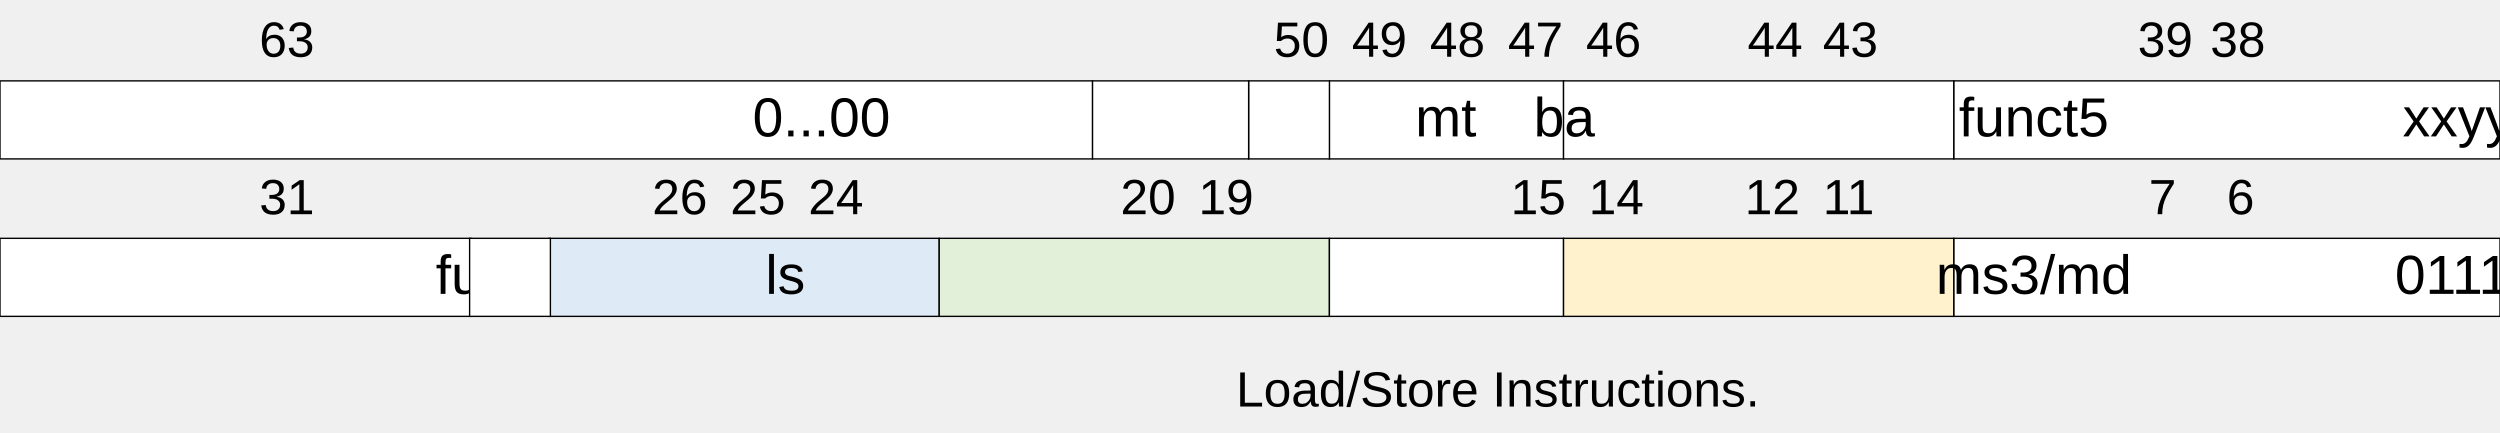
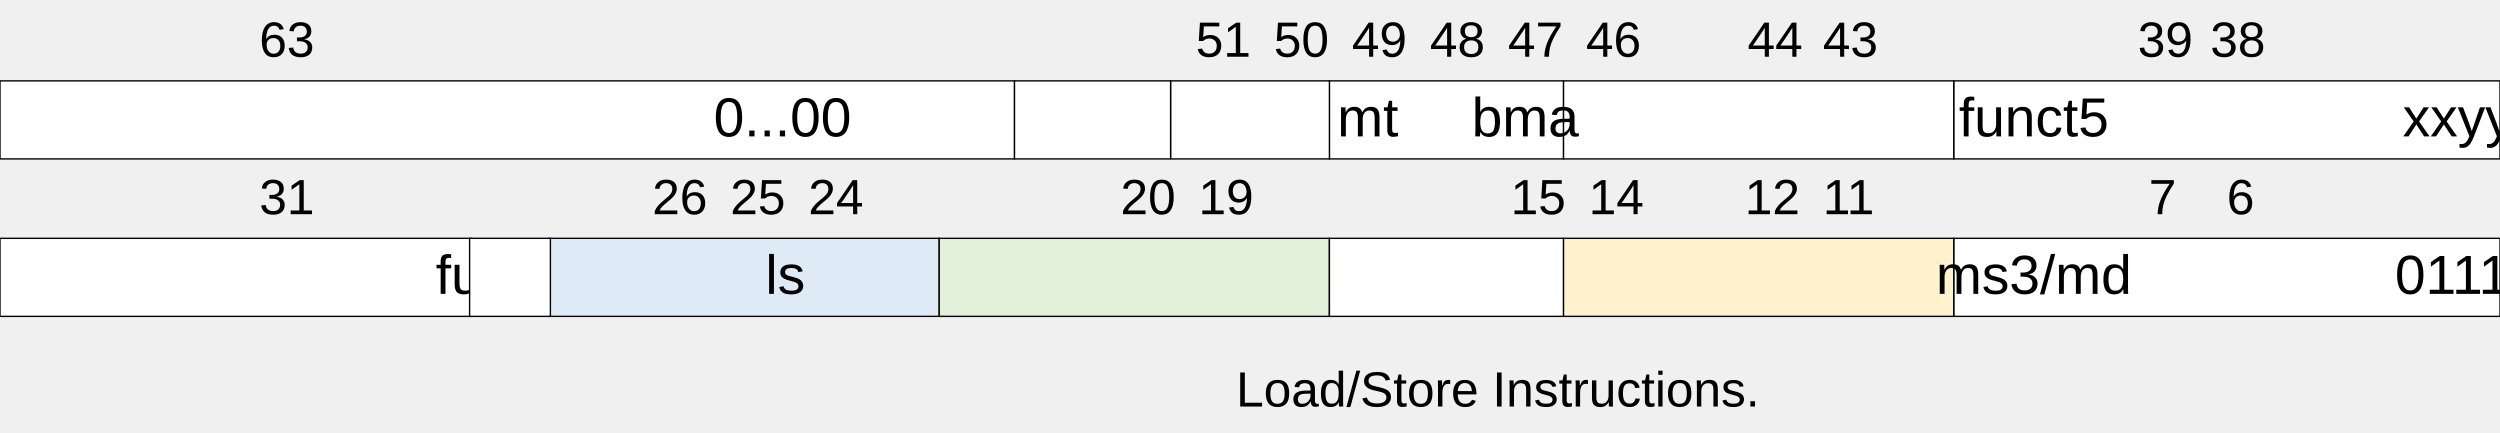
<svg xmlns="http://www.w3.org/2000/svg" xmlns:ns1="http://schemas.microsoft.com/visio/2003/SVGExtensions/" width="6.306in" height="1.09in" viewBox="0 0 454.043 78.453" xml:space="preserve" color-interpolation-filters="sRGB" class="st8">
  <ns1:documentProperties ns1:langID="2052" ns1:metric="true" ns1:viewMarkup="false">
    <ns1:userDefs>
      <ns1:ud ns1:nameU="msvSubprocessMaster" ns1:prompt="" ns1:val="VT4(Rectangle)" />
      <ns1:ud ns1:nameU="msvNoAutoConnect" ns1:val="VT0(1):26" />
    </ns1:userDefs>
  </ns1:documentProperties>
  <style type="text/css">
	
		.st1 {fill:none;stroke:none;stroke-width:0.25}
		.st2 {fill:#000000;font-family:Arial;font-size:0.75em}
		.st3 {fill:#ffffff;stroke:#000000;stroke-width:0.25}
		.st4 {fill:#000000;font-family:Arial;font-size:0.833em}
		.st5 {fill:#deebf6;stroke:#000000;stroke-width:0.25}
		.st6 {fill:#e2efd9;stroke:#000000;stroke-width:0.25}
		.st7 {fill:#fff2cc;stroke:#000000;stroke-width:0.25}
		.st8 {fill:none;fill-rule:evenodd;font-size:12px;overflow:visible;stroke-linecap:square;stroke-miterlimit:3}
	
	</style>
  <g ns1:mID="33" ns1:index="12" ns1:groupContext="foregroundPage">
    <ns1:userDefs>
      <ns1:ud ns1:nameU="msvThemeOrder" ns1:val="VT0(0):26" />
    </ns1:userDefs>
    <ns1:pageProperties ns1:drawingScale="0.0393701" ns1:pageScale="0.0393701" ns1:drawingUnits="24" ns1:shadowOffsetX="8.50394" ns1:shadowOffsetY="-8.50394" />
    <g id="shape56-1" ns1:mID="56" ns1:groupContext="shape" transform="translate(0.250002,-0.25)">
      <ns1:textBlock ns1:margins="rect(0,0,0,0)" ns1:tabSpace="42.5197" />
      <ns1:textRect cx="226.772" cy="71.366" width="453.55" height="14.173" />
      <rect x="0" y="64.28" width="453.543" height="14.173" class="st1" />
      <text x="179.24" y="74.07" class="st2" ns1:langID="2052">
        <ns1:paragraph ns1:horizAlign="1" />
        <ns1:tabList />Load/Store Instructions.</text>
    </g>
    <g id="shape57-4" ns1:mID="57" ns1:groupContext="shape" transform="translate(354.831,-49.6064)">
      <ns1:userDefs>
        <ns1:ud ns1:nameU="visVersion" ns1:val="VT0(15):26" />
      </ns1:userDefs>
      <ns1:textBlock ns1:margins="rect(0,0,0,0)" ns1:tabSpace="42.5197" />
      <ns1:textRect cx="49.606" cy="71.366" width="99.22" height="14.173" />
      <rect x="0" y="64.28" width="99.213" height="14.173" class="st3" />
      <text x="31.54" y="74.37" class="st4" ns1:langID="2052">
        <ns1:paragraph ns1:horizAlign="1" />
        <ns1:tabList />xxyyy11</text>
    </g>
    <g id="shape58-7" ns1:mID="58" ns1:groupContext="shape" transform="translate(354.331,-63.7795)">
      <ns1:textBlock ns1:margins="rect(0,0,0,0)" ns1:tabSpace="42.5197" />
      <ns1:textRect cx="7.087" cy="71.366" width="14.18" height="14.173" />
      <rect x="0" y="64.28" width="14.173" height="14.173" class="st1" />
      <text x="2.08" y="74.07" class="st2" ns1:langID="2052">
        <ns1:paragraph ns1:horizAlign="1" />
        <ns1:tabList />38</text>
    </g>
    <g id="shape59-10" ns1:mID="59" ns1:groupContext="shape" transform="translate(1.08419E-07,-63.7795)">
      <ns1:textBlock ns1:margins="rect(0,0,0,0)" ns1:tabSpace="42.5197" />
      <ns1:textRect cx="7.087" cy="71.366" width="14.18" height="14.173" />
      <rect x="0" y="64.28" width="14.173" height="14.173" class="st1" />
      <text x="2.08" y="74.07" class="st2" ns1:langID="2052">
        <ns1:paragraph ns1:horizAlign="1" />
        <ns1:tabList />63</text>
    </g>
    <g id="shape60-13" ns1:mID="60" ns1:groupContext="shape" transform="translate(439.87,-63.7795)">
      <ns1:textBlock ns1:margins="rect(0,0,0,0)" ns1:tabSpace="42.5197" />
      <ns1:textRect cx="7.087" cy="71.366" width="14.18" height="14.173" />
      <rect x="0" y="64.28" width="14.173" height="14.173" class="st1" />
      <text x="2.08" y="74.07" class="st2" ns1:langID="2052">
        <ns1:paragraph ns1:horizAlign="1" />
        <ns1:tabList />32</text>
    </g>
    <g id="shape61-16" ns1:mID="61" ns1:groupContext="shape" transform="translate(341.158,-63.7795)">
      <ns1:textBlock ns1:margins="rect(0,0,0,0)" ns1:tabSpace="42.5197" />
      <ns1:textRect cx="7.087" cy="71.366" width="14.18" height="14.173" />
      <rect x="0" y="64.28" width="14.173" height="14.173" class="st1" />
      <text x="2.08" y="74.07" class="st2" ns1:langID="2052">
        <ns1:paragraph ns1:horizAlign="1" />
        <ns1:tabList />39</text>
    </g>
    <g id="shape63-19" ns1:mID="63" ns1:groupContext="shape" transform="translate(283.965,-63.7795)">
      <ns1:textBlock ns1:margins="rect(0,0,0,0)" ns1:tabSpace="42.5197" />
      <ns1:textRect cx="7.087" cy="71.366" width="14.18" height="14.173" />
      <rect x="0" y="64.28" width="14.173" height="14.173" class="st1" />
      <text x="2.08" y="74.07" class="st2" ns1:langID="2052">
        <ns1:paragraph ns1:horizAlign="1" />
        <ns1:tabList />43</text>
    </g>
    <g id="shape64-22" ns1:mID="64" ns1:groupContext="shape" transform="translate(241.445,-49.6064)">
      <ns1:userDefs>
        <ns1:ud ns1:nameU="visVersion" ns1:val="VT0(15):26" />
      </ns1:userDefs>
      <ns1:textBlock ns1:margins="rect(0,0,0,0)" ns1:tabSpace="42.5197" />
      <ns1:textRect cx="21.26" cy="71.366" width="42.52" height="14.173" />
      <rect x="0" y="64.28" width="42.52" height="14.173" class="st3" />
      <text x="12.09" y="74.37" class="st4" ns1:langID="2052">
        <ns1:paragraph ns1:horizAlign="1" />
        <ns1:tabList />eew</text>
    </g>
    <g id="shape66-25" ns1:mID="66" ns1:groupContext="shape" transform="translate(283.965,-49.6064)">
      <ns1:userDefs>
        <ns1:ud ns1:nameU="visVersion" ns1:val="VT0(15):26" />
      </ns1:userDefs>
      <ns1:textBlock ns1:margins="rect(0,0,0,0)" ns1:tabSpace="42.5197" />
      <ns1:textRect cx="35.433" cy="71.366" width="70.87" height="14.173" />
      <rect x="0" y="64.28" width="70.866" height="14.173" class="st3" />
      <text x="21.81" y="74.37" class="st4" ns1:langID="2052">
        <ns1:paragraph ns1:horizAlign="1" />
        <ns1:tabList />funct5</text>
    </g>
    <g id="shape67-28" ns1:mID="67" ns1:groupContext="shape" transform="translate(240.945,-63.7795)">
      <ns1:textBlock ns1:margins="rect(0,0,0,0)" ns1:tabSpace="42.5197" />
      <ns1:textRect cx="7.087" cy="71.366" width="14.18" height="14.173" />
      <rect x="0" y="64.28" width="14.173" height="14.173" class="st1" />
      <text x="2.08" y="74.07" class="st2" ns1:langID="2052">
        <ns1:paragraph ns1:horizAlign="1" />
        <ns1:tabList />46</text>
    </g>
    <g id="shape68-31" ns1:mID="68" ns1:groupContext="shape" transform="translate(270.291,-63.7795)">
      <ns1:textBlock ns1:margins="rect(0,0,0,0)" ns1:tabSpace="42.5197" />
      <ns1:textRect cx="7.087" cy="71.366" width="14.18" height="14.173" />
      <rect x="0" y="64.28" width="14.173" height="14.173" class="st1" />
      <text x="2.08" y="74.07" class="st2" ns1:langID="2052">
        <ns1:paragraph ns1:horizAlign="1" />
        <ns1:tabList />44</text>
    </g>
    <g id="shape69-34" ns1:mID="69" ns1:groupContext="shape" transform="translate(226.772,-63.7795)">
      <ns1:textBlock ns1:margins="rect(0,0,0,0)" ns1:tabSpace="42.5197" />
      <ns1:textRect cx="7.087" cy="71.366" width="14.18" height="14.173" />
      <rect x="0" y="64.28" width="14.173" height="14.173" class="st1" />
      <text x="2.08" y="74.07" class="st2" ns1:langID="2052">
        <ns1:paragraph ns1:horizAlign="1" />
        <ns1:tabList />47</text>
    </g>
    <g id="shape70-37" ns1:mID="70" ns1:groupContext="shape" transform="translate(0,-21.01)">
      <ns1:userDefs>
        <ns1:ud ns1:nameU="visVersion" ns1:val="VT0(15):26" />
      </ns1:userDefs>
      <ns1:textBlock ns1:margins="rect(0,0,0,0)" ns1:tabSpace="42.5197" />
      <ns1:textRect cx="42.77" cy="71.366" width="85.54" height="14.173" />
      <rect x="0" y="64.28" width="85.539" height="14.173" class="st3" />
      <text x="29.15" y="74.37" class="st4" ns1:langID="2052">
        <ns1:paragraph ns1:horizAlign="1" />
        <ns1:tabList />funct6</text>
    </g>
    <g id="shape71-40" ns1:mID="71" ns1:groupContext="shape" transform="translate(99.7126,-21.01)">
      <ns1:userDefs>
        <ns1:ud ns1:nameU="visVersion" ns1:val="VT0(15):26" />
      </ns1:userDefs>
      <ns1:textBlock ns1:margins="rect(0,0,0,0)" ns1:tabSpace="42.5197" />
      <ns1:textRect cx="35.433" cy="71.366" width="70.87" height="14.173" />
      <rect x="0" y="64.28" width="70.866" height="14.173" class="st5" />
      <text x="28.49" y="74.37" class="st4" ns1:langID="2052">
        <ns1:paragraph ns1:horizAlign="1" />
        <ns1:tabList />rs2</text>
    </g>
    <g id="shape72-43" ns1:mID="72" ns1:groupContext="shape" transform="translate(170.579,-21.01)">
      <ns1:userDefs>
        <ns1:ud ns1:nameU="visVersion" ns1:val="VT0(15):26" />
      </ns1:userDefs>
      <ns1:textBlock ns1:margins="rect(0,0,0,0)" ns1:tabSpace="42.5197" />
      <ns1:textRect cx="35.433" cy="71.366" width="70.87" height="14.173" />
      <rect x="0" y="64.28" width="70.866" height="14.173" class="st6" />
      <text x="28.49" y="74.37" class="st4" ns1:langID="2052">
        <ns1:paragraph ns1:horizAlign="1" />
        <ns1:tabList />rs1</text>
    </g>
    <g id="shape73-46" ns1:mID="73" ns1:groupContext="shape" transform="translate(241.445,-21.01)">
      <ns1:userDefs>
        <ns1:ud ns1:nameU="visVersion" ns1:val="VT0(15):26" />
      </ns1:userDefs>
      <ns1:textBlock ns1:margins="rect(0,0,0,0)" ns1:tabSpace="42.5197" />
      <ns1:textRect cx="21.26" cy="71.366" width="42.52" height="14.173" />
      <rect x="0" y="64.28" width="42.52" height="14.173" class="st3" />
      <text x="7.64" y="74.37" class="st4" ns1:langID="2052">
        <ns1:paragraph ns1:horizAlign="1" />
        <ns1:tabList />funct3</text>
    </g>
    <g id="shape74-49" ns1:mID="74" ns1:groupContext="shape" transform="translate(354.831,-21.01)">
      <ns1:userDefs>
        <ns1:ud ns1:nameU="visVersion" ns1:val="VT0(15):26" />
      </ns1:userDefs>
      <ns1:textBlock ns1:margins="rect(0,0,0,0)" ns1:tabSpace="42.5197" />
      <ns1:textRect cx="49.606" cy="71.366" width="99.22" height="14.173" />
      <rect x="0" y="64.28" width="99.213" height="14.173" class="st3" />
      <text x="30.14" y="74.37" class="st4" ns1:langID="2052">
        <ns1:paragraph ns1:horizAlign="1" />
        <ns1:tabList />0111111</text>
    </g>
    <g id="shape75-52" ns1:mID="75" ns1:groupContext="shape" transform="translate(283.965,-21.01)">
      <ns1:userDefs>
        <ns1:ud ns1:nameU="visVersion" ns1:val="VT0(15):26" />
      </ns1:userDefs>
      <ns1:textBlock ns1:margins="rect(0,0,0,0)" ns1:tabSpace="42.5197" />
      <ns1:textRect cx="35.433" cy="71.366" width="70.87" height="14.173" />
      <rect x="0" y="64.28" width="70.866" height="14.173" class="st7" />
      <text x="17.65" y="74.37" class="st4" ns1:langID="2052">
        <ns1:paragraph ns1:horizAlign="1" />
        <ns1:tabList />ms3/md</text>
    </g>
    <g id="shape76-55" ns1:mID="76" ns1:groupContext="shape" transform="translate(85.5394,-35.1832)">
      <ns1:textBlock ns1:margins="rect(0,0,0,0)" ns1:tabSpace="42.5197" />
      <ns1:textRect cx="7.087" cy="71.366" width="14.18" height="14.173" />
      <rect x="0" y="64.28" width="14.173" height="14.173" class="st1" />
      <text x="2.08" y="74.07" class="st2" ns1:langID="2052">
        <ns1:paragraph ns1:horizAlign="1" />
        <ns1:tabList />25</text>
    </g>
    <g id="shape77-58" ns1:mID="77" ns1:groupContext="shape" transform="translate(71.3662,-35.1832)">
      <ns1:textBlock ns1:margins="rect(0,0,0,0)" ns1:tabSpace="42.5197" />
      <ns1:textRect cx="7.087" cy="71.366" width="14.18" height="14.173" />
      <rect x="0" y="64.28" width="14.173" height="14.173" class="st1" />
      <text x="2.08" y="74.07" class="st2" ns1:langID="2052">
        <ns1:paragraph ns1:horizAlign="1" />
        <ns1:tabList />26</text>
    </g>
    <g id="shape78-61" ns1:mID="78" ns1:groupContext="shape" transform="translate(1.08419E-07,-35.1832)">
      <ns1:textBlock ns1:margins="rect(0,0,0,0)" ns1:tabSpace="42.5197" />
      <ns1:textRect cx="7.087" cy="71.366" width="14.18" height="14.173" />
      <rect x="0" y="64.28" width="14.173" height="14.173" class="st1" />
      <text x="2.08" y="74.07" class="st2" ns1:langID="2052">
        <ns1:paragraph ns1:horizAlign="1" />
        <ns1:tabList />31</text>
    </g>
    <g id="shape79-64" ns1:mID="79" ns1:groupContext="shape" transform="translate(99.7126,-35.1832)">
      <ns1:textBlock ns1:margins="rect(0,0,0,0)" ns1:tabSpace="42.5197" />
      <ns1:textRect cx="7.087" cy="71.366" width="14.18" height="14.173" />
      <rect x="0" y="64.28" width="14.173" height="14.173" class="st1" />
      <text x="2.08" y="74.07" class="st2" ns1:langID="2052">
        <ns1:paragraph ns1:horizAlign="1" />
        <ns1:tabList />24</text>
    </g>
    <g id="shape80-67" ns1:mID="80" ns1:groupContext="shape" transform="translate(156.406,-35.1832)">
      <ns1:textBlock ns1:margins="rect(0,0,0,0)" ns1:tabSpace="42.5197" />
      <ns1:textRect cx="7.087" cy="71.366" width="14.18" height="14.173" />
      <rect x="0" y="64.28" width="14.173" height="14.173" class="st1" />
      <text x="2.08" y="74.07" class="st2" ns1:langID="2052">
        <ns1:paragraph ns1:horizAlign="1" />
        <ns1:tabList />20</text>
    </g>
    <g id="shape81-70" ns1:mID="81" ns1:groupContext="shape" transform="translate(170.579,-35.1832)">
      <ns1:textBlock ns1:margins="rect(0,0,0,0)" ns1:tabSpace="42.5197" />
      <ns1:textRect cx="7.087" cy="71.366" width="14.18" height="14.173" />
      <rect x="0" y="64.28" width="14.173" height="14.173" class="st1" />
      <text x="2.08" y="74.07" class="st2" ns1:langID="2052">
        <ns1:paragraph ns1:horizAlign="1" />
        <ns1:tabList />19</text>
    </g>
    <g id="shape82-73" ns1:mID="82" ns1:groupContext="shape" transform="translate(227.272,-35.1832)">
      <ns1:textBlock ns1:margins="rect(0,0,0,0)" ns1:tabSpace="42.5197" />
      <ns1:textRect cx="7.087" cy="71.366" width="14.18" height="14.173" />
      <rect x="0" y="64.28" width="14.173" height="14.173" class="st1" />
      <text x="2.08" y="74.07" class="st2" ns1:langID="2052">
        <ns1:paragraph ns1:horizAlign="1" />
        <ns1:tabList />15</text>
    </g>
    <g id="shape83-76" ns1:mID="83" ns1:groupContext="shape" transform="translate(241.445,-35.1832)">
      <ns1:textBlock ns1:margins="rect(0,0,0,0)" ns1:tabSpace="42.5197" />
      <ns1:textRect cx="7.087" cy="71.366" width="14.18" height="14.173" />
      <rect x="0" y="64.28" width="14.173" height="14.173" class="st1" />
      <text x="2.08" y="74.07" class="st2" ns1:langID="2052">
        <ns1:paragraph ns1:horizAlign="1" />
        <ns1:tabList />14</text>
    </g>
    <g id="shape84-79" ns1:mID="84" ns1:groupContext="shape" transform="translate(269.791,-35.1832)">
      <ns1:textBlock ns1:margins="rect(0,0,0,0)" ns1:tabSpace="42.5197" />
      <ns1:textRect cx="7.087" cy="71.366" width="14.18" height="14.173" />
      <rect x="0" y="64.28" width="14.173" height="14.173" class="st1" />
      <text x="2.08" y="74.07" class="st2" ns1:langID="2052">
        <ns1:paragraph ns1:horizAlign="1" />
        <ns1:tabList />12</text>
    </g>
    <g id="shape85-82" ns1:mID="85" ns1:groupContext="shape" transform="translate(283.965,-35.1832)">
      <ns1:textBlock ns1:margins="rect(0,0,0,0)" ns1:tabSpace="42.5197" />
      <ns1:textRect cx="7.087" cy="71.366" width="14.18" height="14.173" />
      <rect x="0" y="64.28" width="14.173" height="14.173" class="st1" />
      <text x="2.08" y="74.07" class="st2" ns1:langID="2052">
        <ns1:paragraph ns1:horizAlign="1" />
        <ns1:tabList />11</text>
    </g>
    <g id="shape86-85" ns1:mID="86" ns1:groupContext="shape" transform="translate(340.658,-35.1832)">
      <ns1:textBlock ns1:margins="rect(0,0,0,0)" ns1:tabSpace="42.5197" />
      <ns1:textRect cx="7.087" cy="71.366" width="14.18" height="14.173" />
      <rect x="0" y="64.28" width="14.173" height="14.173" class="st1" />
      <text x="4.58" y="74.07" class="st2" ns1:langID="2052">
        <ns1:paragraph ns1:horizAlign="1" />
        <ns1:tabList />7</text>
    </g>
    <g id="shape87-88" ns1:mID="87" ns1:groupContext="shape" transform="translate(354.831,-35.1832)">
      <ns1:textBlock ns1:margins="rect(0,0,0,0)" ns1:tabSpace="42.5197" />
      <ns1:textRect cx="7.087" cy="71.366" width="14.18" height="14.173" />
      <rect x="0" y="64.28" width="14.173" height="14.173" class="st1" />
      <text x="4.58" y="74.07" class="st2" ns1:langID="2052">
        <ns1:paragraph ns1:horizAlign="1" />
        <ns1:tabList />6</text>
    </g>
    <g id="shape88-91" ns1:mID="88" ns1:groupContext="shape" transform="translate(439.87,-35.1832)">
      <ns1:textBlock ns1:margins="rect(0,0,0,0)" ns1:tabSpace="42.5197" />
      <ns1:textRect cx="7.087" cy="71.366" width="14.18" height="14.173" />
      <rect x="0" y="64.28" width="14.173" height="14.173" class="st1" />
      <text x="4.58" y="74.07" class="st2" ns1:langID="2052">
        <ns1:paragraph ns1:horizAlign="1" />
        <ns1:tabList />0</text>
    </g>
    <g id="shape89-94" ns1:mID="89" ns1:groupContext="shape" transform="translate(85.2894,-21.01)">
      <ns1:userDefs>
        <ns1:ud ns1:nameU="visVersion" ns1:val="VT0(15):26" />
      </ns1:userDefs>
      <ns1:textBlock ns1:margins="rect(0,0,0,0)" ns1:tabSpace="42.5197" />
      <ns1:textRect cx="7.337" cy="71.366" width="14.68" height="14.173" />
      <rect x="0" y="64.28" width="14.673" height="14.173" class="st3" />
      <text x="3.73" y="74.37" class="st4" ns1:langID="2052">
        <ns1:paragraph ns1:horizAlign="1" />
        <ns1:tabList />ls</text>
    </g>
-     <g id="shape90-97" ns1:mID="90" ns1:groupContext="shape" transform="translate(226.772,-49.6063)">
-       <ns1:userDefs>
-         <ns1:ud ns1:nameU="visVersion" ns1:val="VT0(15):26" />
-       </ns1:userDefs>
-       <ns1:textBlock ns1:margins="rect(0,0,0,0)" ns1:tabSpace="42.5197" />
-       <ns1:textRect cx="7.337" cy="71.366" width="14.68" height="14.173" />
-       <rect x="0" y="64.28" width="14.673" height="14.173" class="st3" />
-       <text x="1.78" y="74.37" class="st4" ns1:langID="2052">
-         <ns1:paragraph ns1:horizAlign="1" />
-         <ns1:tabList />ba</text>
+     <g id="shape90-97" ns1:mID="90" ns1:groupContext="shape" transform="translate(212.598,-49.6063)">
+       <ns1:userDefs>
+         <ns1:ud ns1:nameU="visVersion" ns1:val="VT0(15):26" />
+       </ns1:userDefs>
+       <ns1:textBlock ns1:margins="rect(0,0,0,0)" ns1:tabSpace="42.5197" />
+       <ns1:textRect cx="14.423" cy="71.366" width="28.85" height="14.173" />
+       <rect x="0" y="64.28" width="28.846" height="14.173" class="st3" />
+       <text x="4.7" y="74.37" class="st4" ns1:langID="2052">
+         <ns1:paragraph ns1:horizAlign="1" />
+         <ns1:tabList />bma</text>
    </g>
    <g id="shape91-100" ns1:mID="91" ns1:groupContext="shape" transform="translate(212.598,-63.7795)">
      <ns1:textBlock ns1:margins="rect(0,0,0,0)" ns1:tabSpace="42.5197" />
      <ns1:textRect cx="7.087" cy="71.366" width="14.18" height="14.173" />
      <rect x="0" y="64.28" width="14.173" height="14.173" class="st1" />
      <text x="2.08" y="74.07" class="st2" ns1:langID="2052">
        <ns1:paragraph ns1:horizAlign="1" />
        <ns1:tabList />48</text>
    </g>
    <g id="shape96-103" ns1:mID="96" ns1:groupContext="shape" transform="translate(0,-49.6063)">
      <ns1:userDefs>
        <ns1:ud ns1:nameU="visVersion" ns1:val="VT0(15):26" />
      </ns1:userDefs>
      <ns1:textBlock ns1:margins="rect(0,0,0,0)" ns1:tabSpace="42.5197" />
-       <ns1:textRect cx="99.213" cy="71.366" width="198.43" height="14.173" />
-       <rect x="0" y="64.28" width="198.425" height="14.173" class="st3" />
-       <text x="86.7" y="74.37" class="st4" ns1:langID="2052">
+       <ns1:textRect cx="92.126" cy="71.366" width="184.26" height="14.173" />
+       <rect x="0" y="64.28" width="184.252" height="14.173" class="st3" />
+       <text x="79.62" y="74.37" class="st4" ns1:langID="2052">
        <ns1:paragraph ns1:horizAlign="1" />
        <ns1:tabList />0...00</text>
    </g>
-     <g id="shape97-106" ns1:mID="97" ns1:groupContext="shape" transform="translate(198.425,-49.6063)">
+     <g id="shape97-106" ns1:mID="97" ns1:groupContext="shape" transform="translate(184.252,-49.6063)">
      <ns1:userDefs>
        <ns1:ud ns1:nameU="visVersion" ns1:val="VT0(15):26" />
      </ns1:userDefs>
      <ns1:textBlock ns1:margins="rect(0,0,0,0)" ns1:tabSpace="42.5197" />
      <ns1:textRect cx="14.173" cy="71.366" width="28.35" height="14.173" />
      <rect x="0" y="64.28" width="28.346" height="14.173" class="st3" />
      <text x="8.62" y="74.37" class="st4" ns1:langID="2052">
        <ns1:paragraph ns1:horizAlign="1" />
        <ns1:tabList />mt</text>
    </g>
    <g id="shape98-109" ns1:mID="98" ns1:groupContext="shape" transform="translate(184.252,-63.7795)">
      <ns1:textBlock ns1:margins="rect(0,0,0,0)" ns1:tabSpace="42.5197" />
      <ns1:textRect cx="7.087" cy="71.366" width="14.18" height="14.173" />
      <rect x="0" y="64.28" width="14.173" height="14.173" class="st1" />
      <text x="2.08" y="74.07" class="st2" ns1:langID="2052">
        <ns1:paragraph ns1:horizAlign="1" />
        <ns1:tabList />50</text>
    </g>
    <g id="shape99-112" ns1:mID="99" ns1:groupContext="shape" transform="translate(198.425,-63.7795)">
      <ns1:textBlock ns1:margins="rect(0,0,0,0)" ns1:tabSpace="42.5197" />
      <ns1:textRect cx="7.087" cy="71.366" width="14.18" height="14.173" />
      <rect x="0" y="64.28" width="14.173" height="14.173" class="st1" />
      <text x="2.08" y="74.07" class="st2" ns1:langID="2052">
        <ns1:paragraph ns1:horizAlign="1" />
        <ns1:tabList />49</text>
    </g>
+     <g id="shape100-115" ns1:mID="100" ns1:groupContext="shape" transform="translate(170.079,-63.7795)">
+       <ns1:textBlock ns1:margins="rect(0,0,0,0)" ns1:tabSpace="42.5197" />
+       <ns1:textRect cx="7.087" cy="71.366" width="14.18" height="14.173" />
+       <rect x="0" y="64.28" width="14.173" height="14.173" class="st1" />
+       <text x="2.08" y="74.07" class="st2" ns1:langID="2052">
+         <ns1:paragraph ns1:horizAlign="1" />
+         <ns1:tabList />51</text>
+     </g>
  </g>
</svg>
